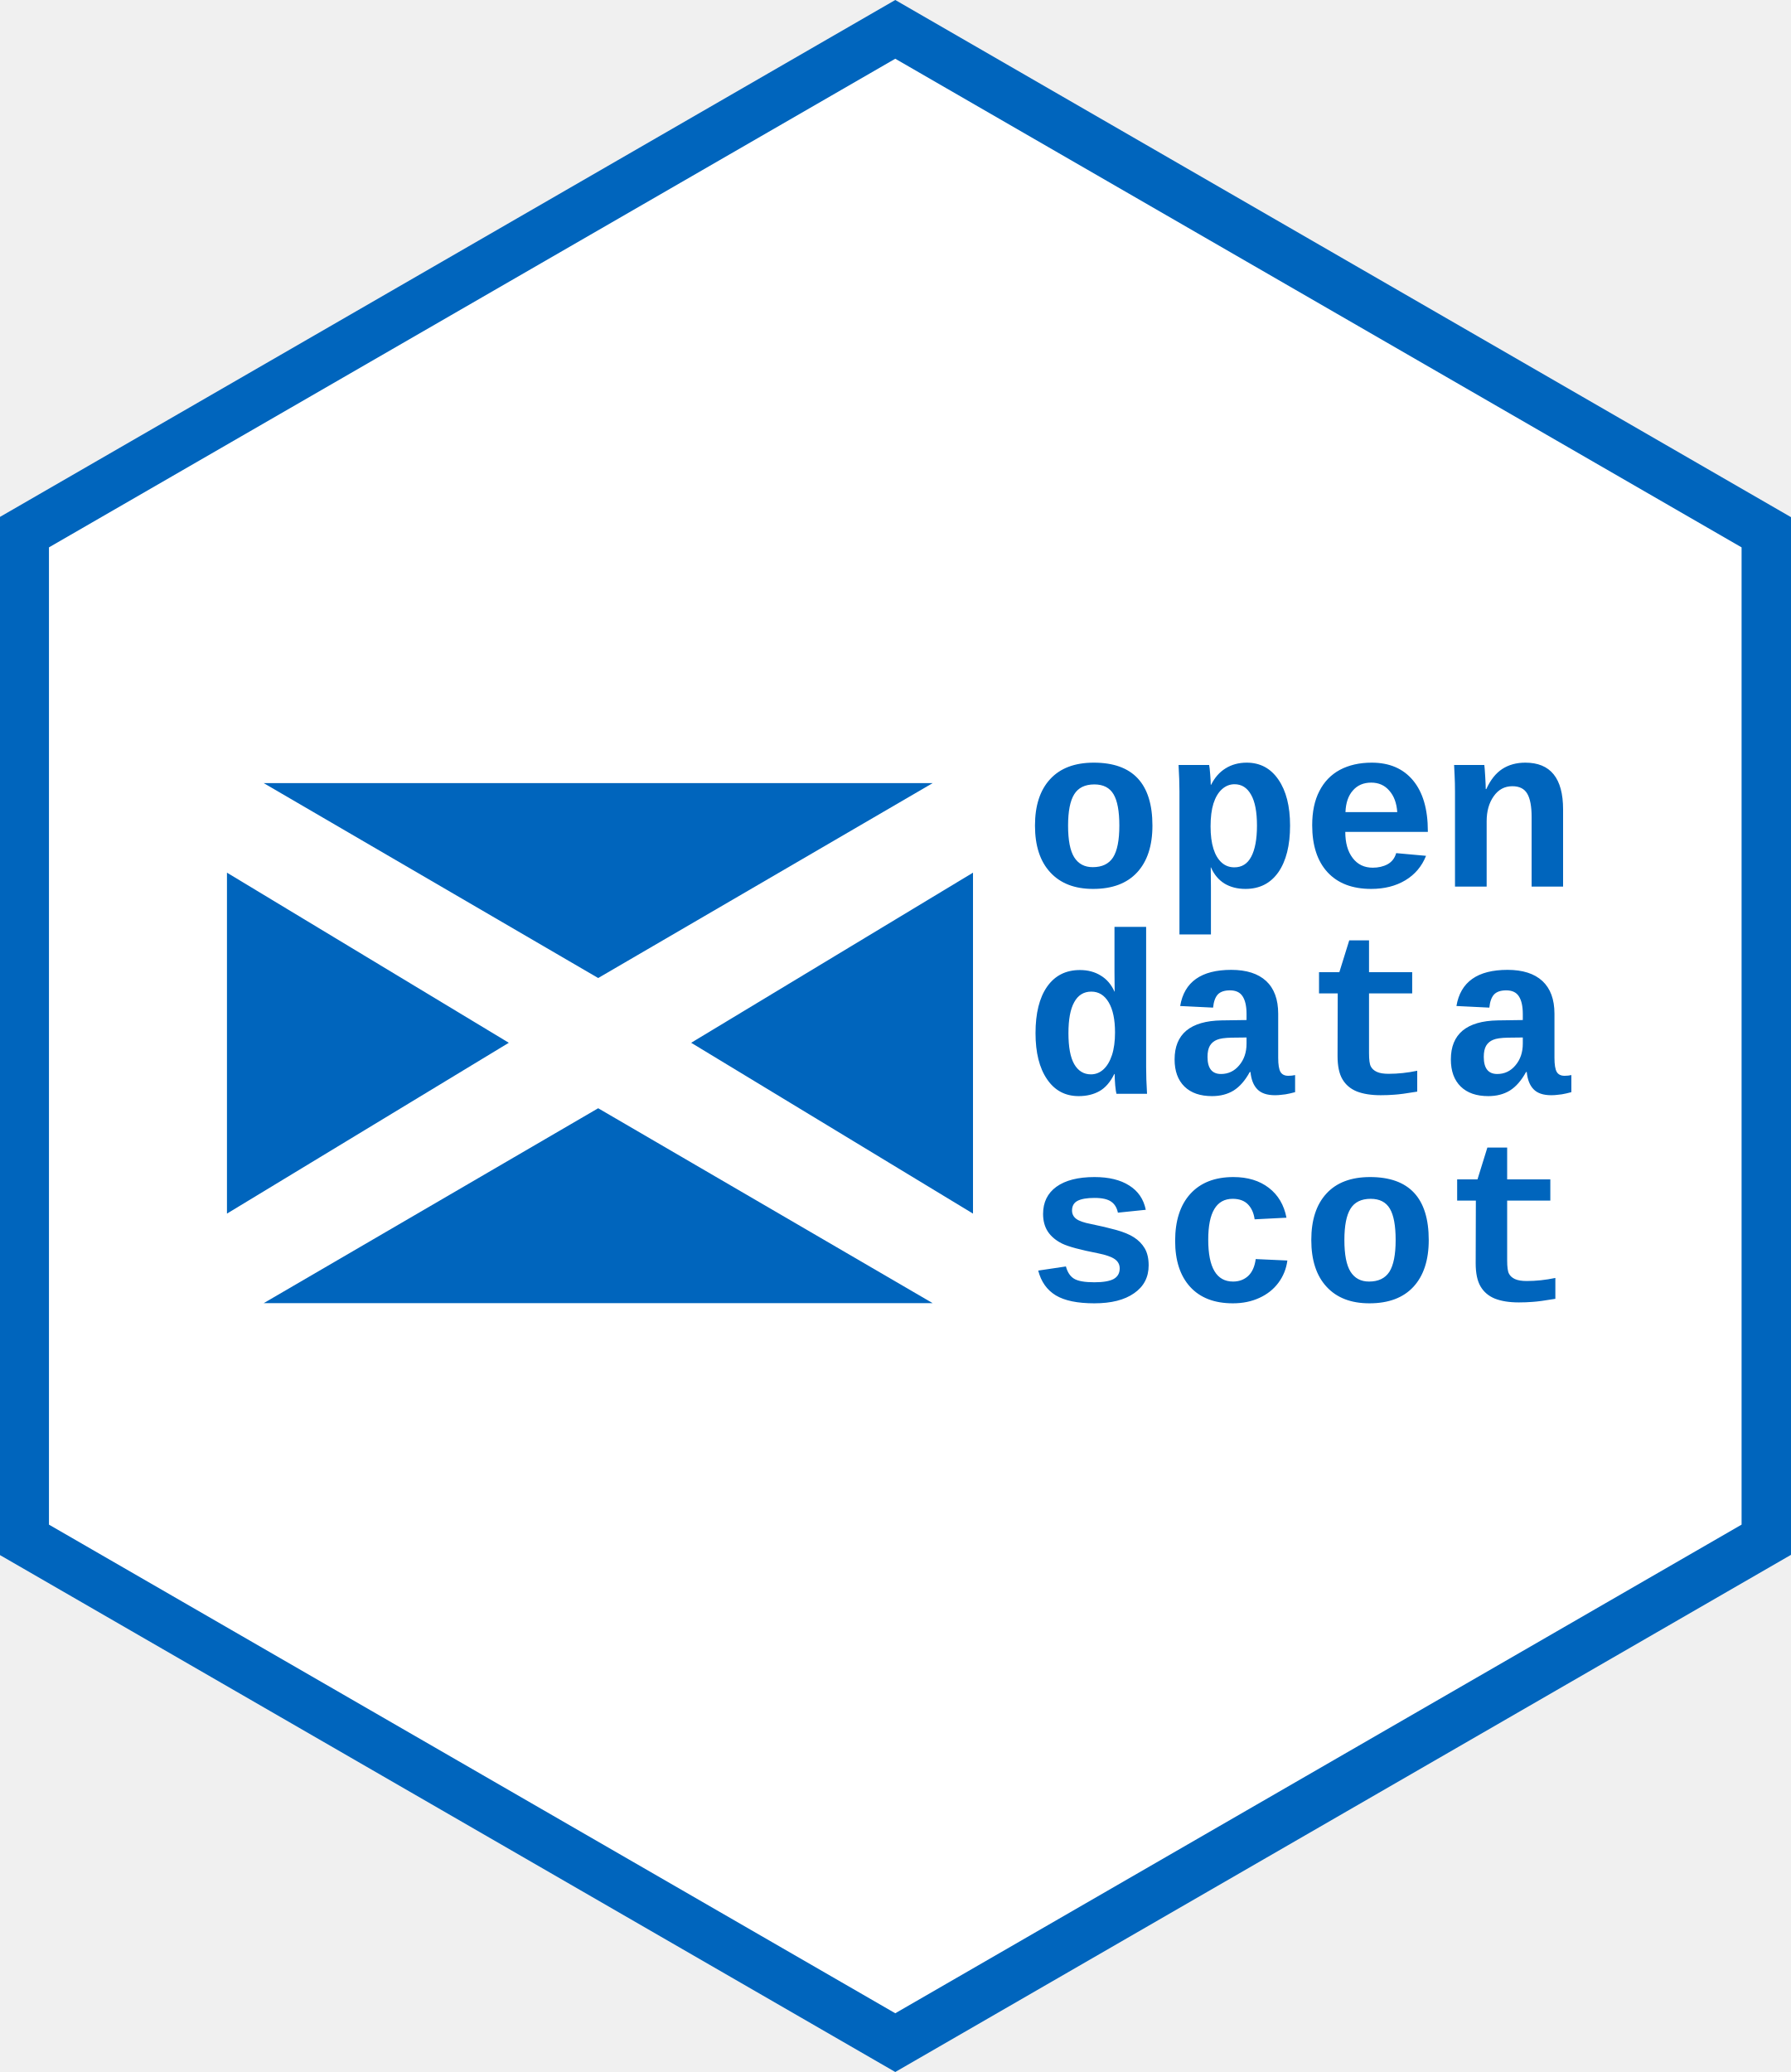
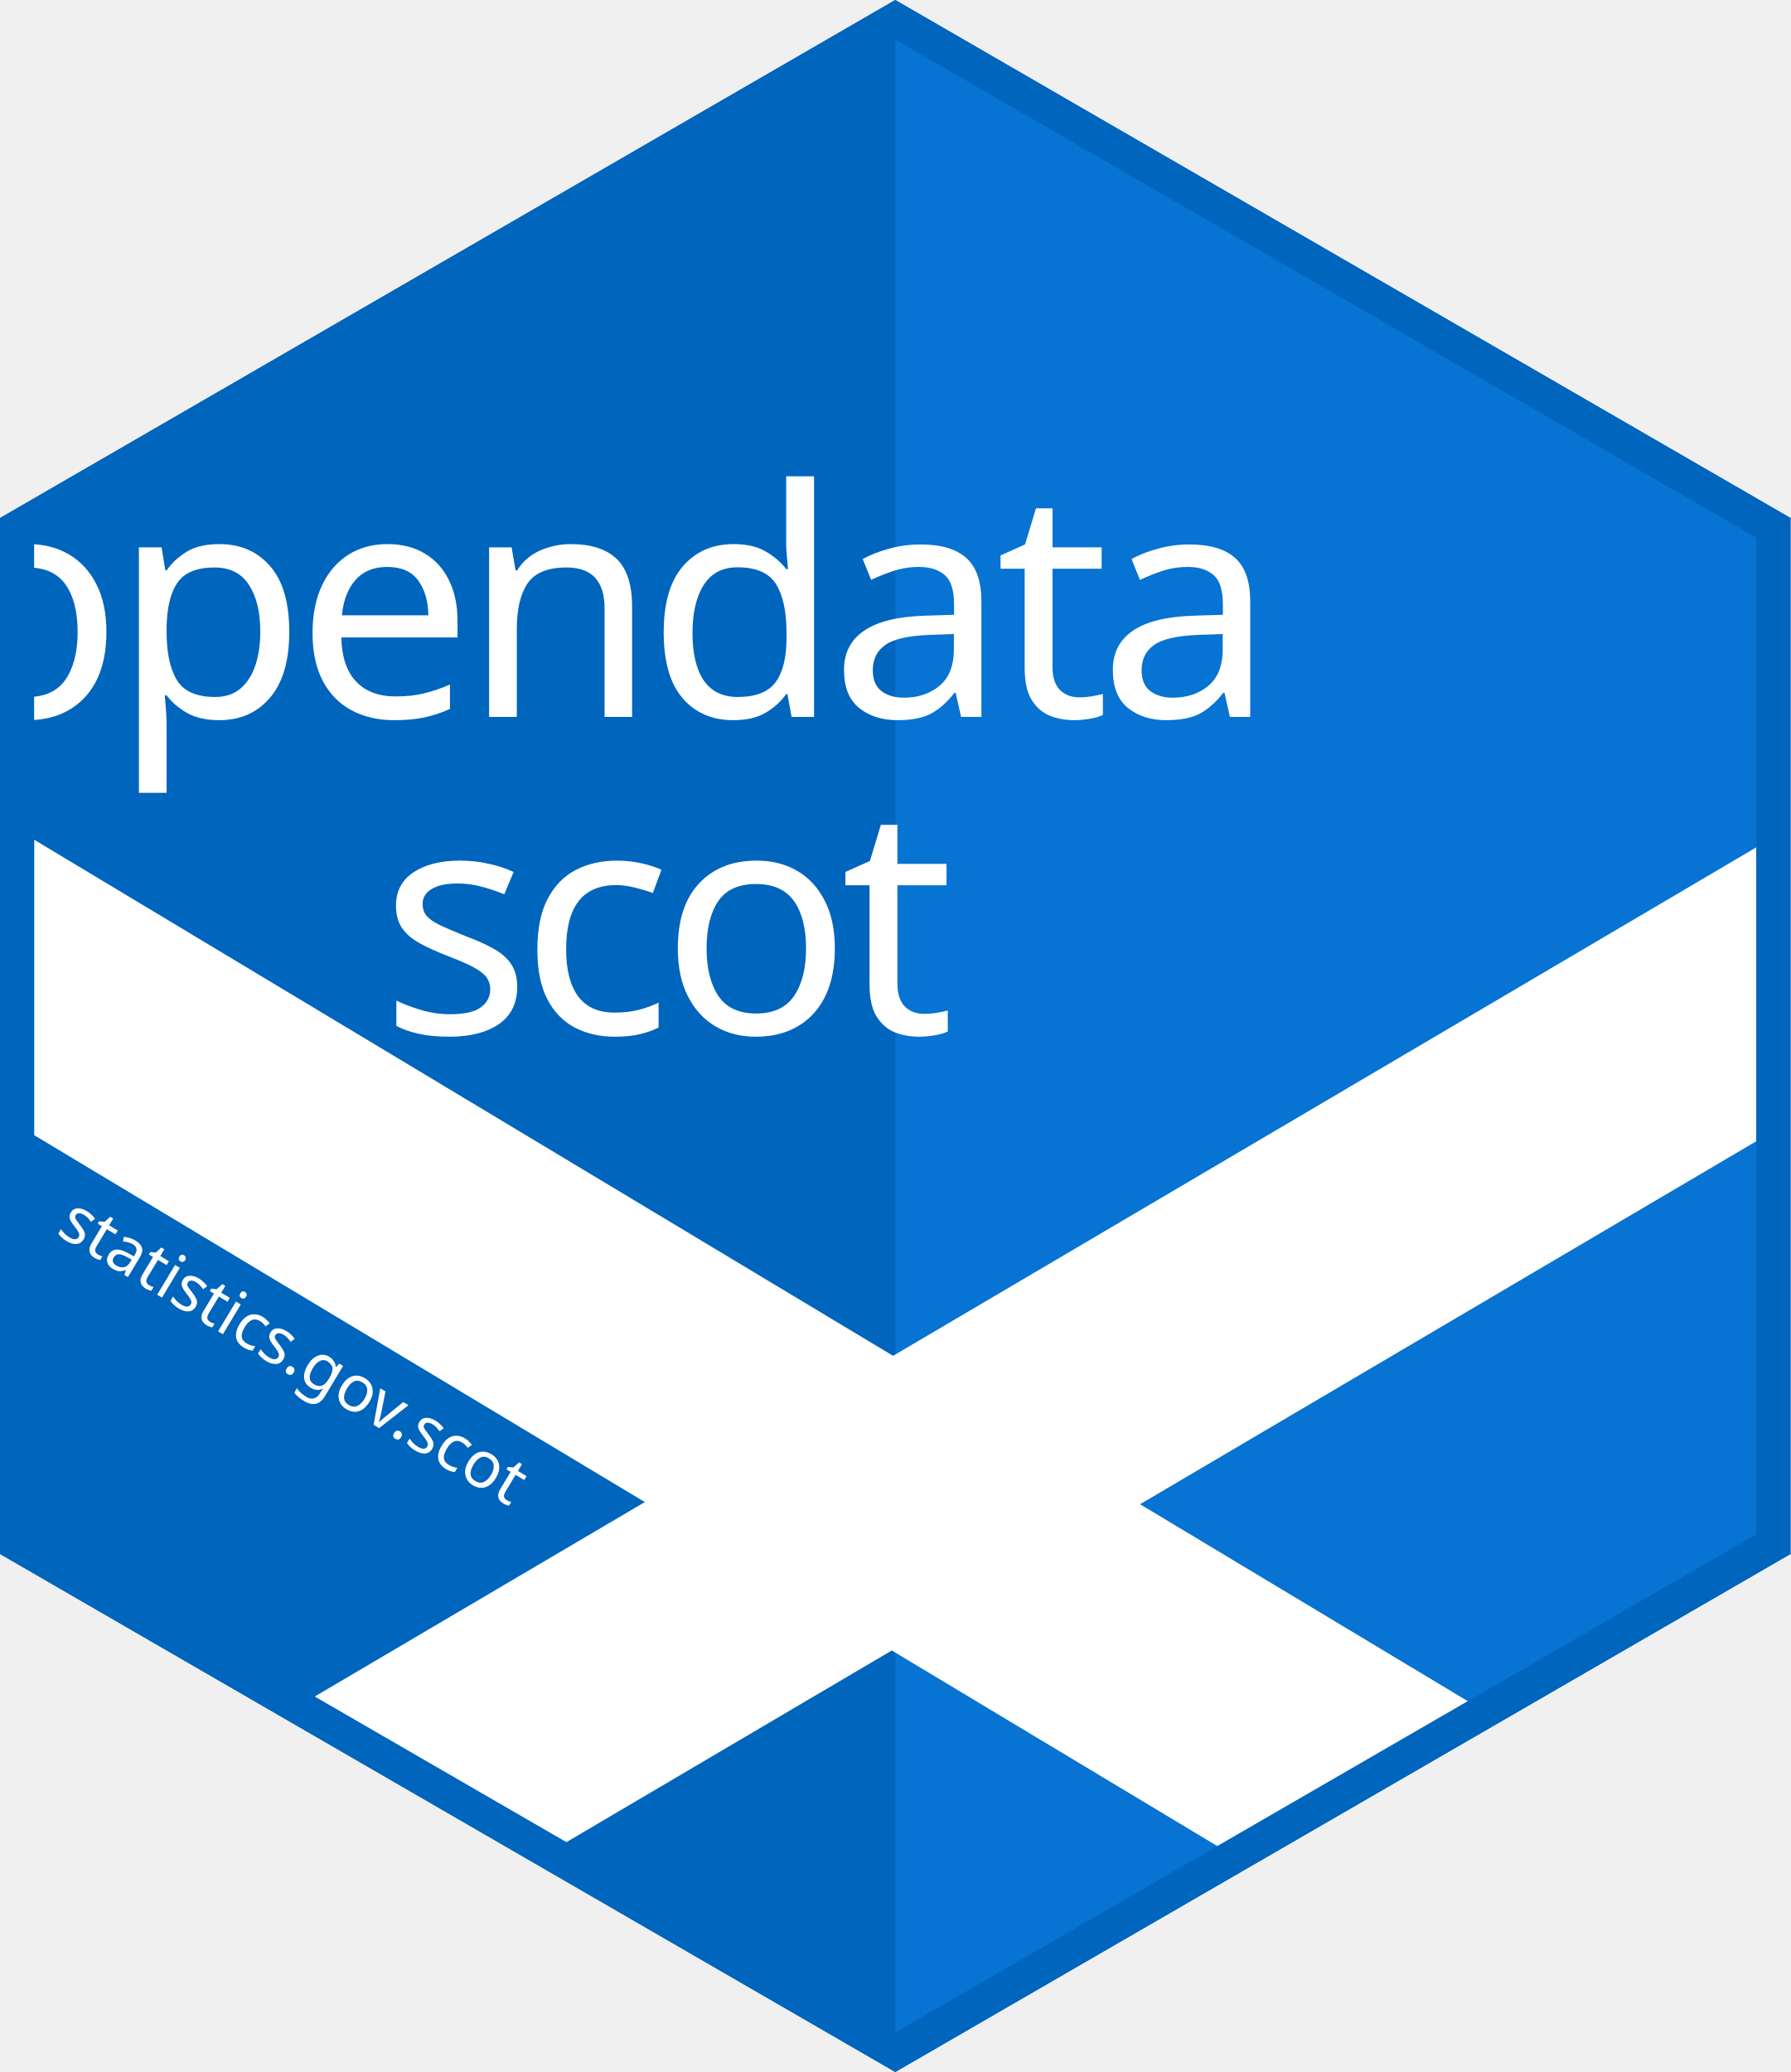
- <svg xmlns="http://www.w3.org/2000/svg" xmlns:ns1="http://www.openswatchbook.org/uri/2009/osb" width="4.39cm" height="5.08cm" viewBox="0 0 155.551 180" id="svg2" version="1.1">
-   <defs id="defs4">
-     <linearGradient id="linearGradient5588" ns1:paint="solid">
-       <stop style="stop-color:#000000;stop-opacity:1;" offset="0" id="stop5590" />
-     </linearGradient>
-   </defs>
-   <g id="layer1" transform="translate(0,-872.3623)">
-     <g id="g6474" transform="translate(215.9567,-296.7663)">
-       <g id="g3437" transform="translate(-270.2188,506.937)">
-         <g id="g5888" transform="translate(0,600)">
-           <path style="color:#000000;clip-rule:nonzero;display:inline;overflow:visible;visibility:visible;opacity:1;isolation:auto;mix-blend-mode:normal;color-interpolation:sRGB;color-interpolation-filters:linearRGB;solid-color:#000000;solid-opacity:1;fill:#0065bd;fill-opacity:1;fill-rule:nonzero;stroke:none;stroke-width:2.13;stroke-linecap:round;stroke-linejoin:miter;stroke-miterlimit:10;stroke-dasharray:2.13, 6.389;stroke-dashoffset:0;stroke-opacity:1;color-rendering:auto;image-rendering:auto;shape-rendering:auto;text-rendering:auto;enable-background:accumulate" id="path5890" d="m 209.98,197.191 -77.942,45 -77.942,-45 1e-6,-90 77.942,-45 77.942,45 z" />
-           <path d="m 205.561,194.64 -73.523,42.449 -73.523,-42.449 10e-7,-84.897 73.523,-42.449 73.523,42.449 z" id="path5892" style="color:#000000;clip-rule:nonzero;display:inline;overflow:visible;visibility:visible;opacity:1;isolation:auto;mix-blend-mode:normal;color-interpolation:sRGB;color-interpolation-filters:linearRGB;solid-color:#000000;solid-opacity:1;fill:#ffffff;fill-opacity:1;fill-rule:nonzero;stroke:none;stroke-width:2.13;stroke-linecap:round;stroke-linejoin:miter;stroke-miterlimit:10;stroke-dasharray:2.13, 6.389;stroke-dashoffset:0;stroke-opacity:1;color-rendering:auto;image-rendering:auto;shape-rendering:auto;text-rendering:auto;enable-background:accumulate" />
-           <g id="g5894" transform="matrix(1.420734,0,0,1.356308,-343.5342,-57.01015)" />
-         </g>
-         <g id="g6463">
-           <g transform="matrix(0.6261978,0,0,0.6261978,-103.2262,656.2248)" id="g5898">
-             <polygon style="fill:#0065bd" id="polygon5900" points="90.8,0 12.2,0 12.2,0 51.5,22.9 " class="st1" transform="matrix(1.180734,0,0,1.180734,273.6789,118.172)" />
-             <polygon style="fill:#0065bd" id="polygon5902" points="90.8,61.1 12.2,61.1 12.2,61.1 51.5,38.2 " class="st1" transform="matrix(1.180734,0,0,1.180734,273.6789,118.172)" />
-             <polygon style="fill:#0065bd" id="polygon5904" points="0,54.2 39.1,30.5 0,6.9 0,6.9 " class="st1" transform="translate(282.9867,123.6934)" />
-             <polygon style="fill:#0065bd" id="polygon5906" points="103.5,54.2 64.4,30.5 103.5,6.9 103.5,6.9 " class="st1" transform="translate(282.9867,123.6934)" />
-           </g>
-           <text id="text5908" y="739.211" x="143.27" style="font-style:normal;font-variant:normal;font-weight:bold;font-stretch:normal;font-size:20px;line-height:90%;font-family:'Courier New';-inkscape-font-specification:'Courier New, Bold';text-align:start;letter-spacing:0px;word-spacing:0px;writing-mode:lr-tb;text-anchor:start;fill:#0065bd;fill-opacity:1;stroke:none;stroke-width:1px;stroke-linecap:butt;stroke-linejoin:miter;stroke-opacity:1" xml:space="preserve">
-             <tspan id="tspan5936" x="143.27" y="739.211">open</tspan>
-             <tspan id="tspan5938" x="143.27" y="757.211">data</tspan>
-             <tspan id="tspan5940" x="143.27" y="775.211">scot</tspan>
-           </text>
-         </g>
-       </g>
+ <svg xmlns="http://www.w3.org/2000/svg" width="43.9mm" height="50.803mm" viewBox="0 0 155.551 180.01" id="svg2" version="1.1">
+   <defs id="defs4" />
+   <g id="layer1" transform="translate(-294.2717,-436.1762)">
+     <g id="g4512" transform="translate(-128.4177,69.18403)">
+       <path style="fill:#0065bd;fill-opacity:1;fill-rule:evenodd;stroke:none;stroke-width:1px;stroke-linecap:butt;stroke-linejoin:miter;stroke-opacity:1" d="m 500.465,546.997 -77.776,-45 0,-90 77.776,-45 77.776,45 0,90 z" id="path4452" />
+       <path id="path4454" d="m 500.465,546.997 0,-180 77.776,45 0,90 z" style="fill:#0773d2;fill-opacity:1;fill-rule:evenodd;stroke:none;stroke-width:1px;stroke-linecap:butt;stroke-linejoin:miter;stroke-opacity:1" />
+       <path id="path4499" d="m 575.275,440.607 -125.254,73.781 21.865,12.652 103.389,-60.9 0,-25.533 z" style="color:#000000;font-style:normal;font-variant:normal;font-weight:normal;font-stretch:normal;font-size:medium;line-height:normal;font-family:sans-serif;text-indent:0;text-align:start;text-decoration:none;text-decoration-line:none;text-decoration-style:solid;text-decoration-color:#000000;letter-spacing:normal;word-spacing:normal;text-transform:none;direction:ltr;block-progression:tb;writing-mode:lr-tb;baseline-shift:baseline;text-anchor:start;white-space:normal;clip-rule:nonzero;display:inline;overflow:visible;visibility:visible;opacity:1;isolation:auto;mix-blend-mode:normal;color-interpolation:sRGB;color-interpolation-filters:linearRGB;solid-color:#000000;solid-opacity:1;fill:#ffffff;fill-opacity:1;fill-rule:evenodd;stroke:none;stroke-width:22;stroke-linecap:butt;stroke-linejoin:miter;stroke-miterlimit:4;stroke-dasharray:none;stroke-dashoffset:0;stroke-opacity:1;color-rendering:auto;image-rendering:auto;shape-rendering:auto;text-rendering:auto;enable-background:accumulate" />
+       <path id="path4508" d="m 425.654,439.943 0,25.666 102.803,61.77 21.76,-12.59 -124.562,-74.846 z" style="color:#000000;font-style:normal;font-variant:normal;font-weight:normal;font-stretch:normal;font-size:medium;line-height:normal;font-family:sans-serif;text-indent:0;text-align:start;text-decoration:none;text-decoration-line:none;text-decoration-style:solid;text-decoration-color:#000000;letter-spacing:normal;word-spacing:normal;text-transform:none;direction:ltr;block-progression:tb;writing-mode:lr-tb;baseline-shift:baseline;text-anchor:start;white-space:normal;clip-rule:nonzero;display:inline;overflow:visible;visibility:visible;opacity:1;isolation:auto;mix-blend-mode:normal;color-interpolation:sRGB;color-interpolation-filters:linearRGB;solid-color:#000000;solid-opacity:1;fill:#ffffff;fill-opacity:1;fill-rule:evenodd;stroke:none;stroke-width:22;stroke-linecap:butt;stroke-linejoin:miter;stroke-miterlimit:4;stroke-dasharray:none;stroke-dashoffset:0;stroke-opacity:1;color-rendering:auto;image-rendering:auto;shape-rendering:auto;text-rendering:auto;enable-background:accumulate" />
+       <text xml:space="preserve" style="font-style:normal;font-variant:normal;font-weight:normal;font-stretch:normal;font-size:25px;line-height:100%;font-family:sans-serif;-inkscape-font-specification:'sans-serif, Normal';text-align:center;letter-spacing:-1px;word-spacing:0px;writing-mode:lr-tb;text-anchor:middle;fill:#ffffff;fill-opacity:1;stroke:none;stroke-width:1px;stroke-linecap:butt;stroke-linejoin:miter;stroke-opacity:1" x="500.911" y="429.275" id="text4462">
+         <tspan id="tspan4464" x="500.411" y="429.275" style="font-style:normal;font-variant:normal;font-weight:normal;font-stretch:normal;font-size:27.5px;line-height:100%;font-family:sans-serif;-inkscape-font-specification:'sans-serif, Normal';text-align:center;letter-spacing:-1px;writing-mode:lr-tb;text-anchor:middle;fill:#ffffff">opendata</tspan>
+         <tspan id="tspan4466" x="500.411" y="456.775" style="font-style:normal;font-variant:normal;font-weight:normal;font-stretch:normal;font-size:27.5px;line-height:100%;font-family:sans-serif;-inkscape-font-specification:'sans-serif, Normal';text-align:center;letter-spacing:-1px;writing-mode:lr-tb;text-anchor:middle;fill:#ffffff">scot</tspan>
+       </text>
+       <path id="path4468" d="m 500.465,366.992 -77.775,45.004 0,90.002 77.775,45.004 0.742,-0.43 77.033,-44.574 0,-90.002 -77.775,-45.004 z m 0,3.424 74.811,43.289 0,86.584 -74.811,43.287 -74.811,-43.287 0,-86.584 74.811,-43.289 z" style="color:#000000;font-style:normal;font-variant:normal;font-weight:normal;font-stretch:normal;font-size:medium;line-height:normal;font-family:sans-serif;text-indent:0;text-align:start;text-decoration:none;text-decoration-line:none;text-decoration-style:solid;text-decoration-color:#000000;letter-spacing:normal;word-spacing:normal;text-transform:none;direction:ltr;block-progression:tb;writing-mode:lr-tb;baseline-shift:baseline;text-anchor:start;white-space:normal;clip-rule:nonzero;display:inline;overflow:visible;visibility:visible;opacity:1;isolation:auto;mix-blend-mode:normal;color-interpolation:sRGB;color-interpolation-filters:linearRGB;solid-color:#000000;solid-opacity:1;fill:#0065bd;fill-opacity:1;fill-rule:evenodd;stroke:none;stroke-width:2.964;stroke-linecap:butt;stroke-linejoin:miter;stroke-miterlimit:4;stroke-dasharray:none;stroke-dashoffset:0;stroke-opacity:1;color-rendering:auto;image-rendering:auto;shape-rendering:auto;text-rendering:auto;enable-background:accumulate" />
+       <text xml:space="preserve" style="font-style:normal;font-variant:normal;font-weight:500;font-stretch:normal;font-size:5.625px;line-height:125%;font-family:Clan-News;-inkscape-font-specification:'Clan-News Medium';letter-spacing:0px;word-spacing:0px;fill:#ffffff;fill-opacity:1;stroke:none;stroke-width:1px;stroke-linecap:butt;stroke-linejoin:miter;stroke-opacity:1" x="610.573" y="186.256" id="text4470" transform="matrix(0.8571673,0.5150381,-0.5150381,0.8571673,0,0)">
+         <tspan id="tspan4472" x="610.573" y="186.256">statistics.gov.scot</tspan>
+       </text>
    </g>
-     <g transform="translate(23.96789,1020)" id="g6008" />
-     <g transform="translate(223.9679,400)" id="g6392" />
  </g>
</svg>
